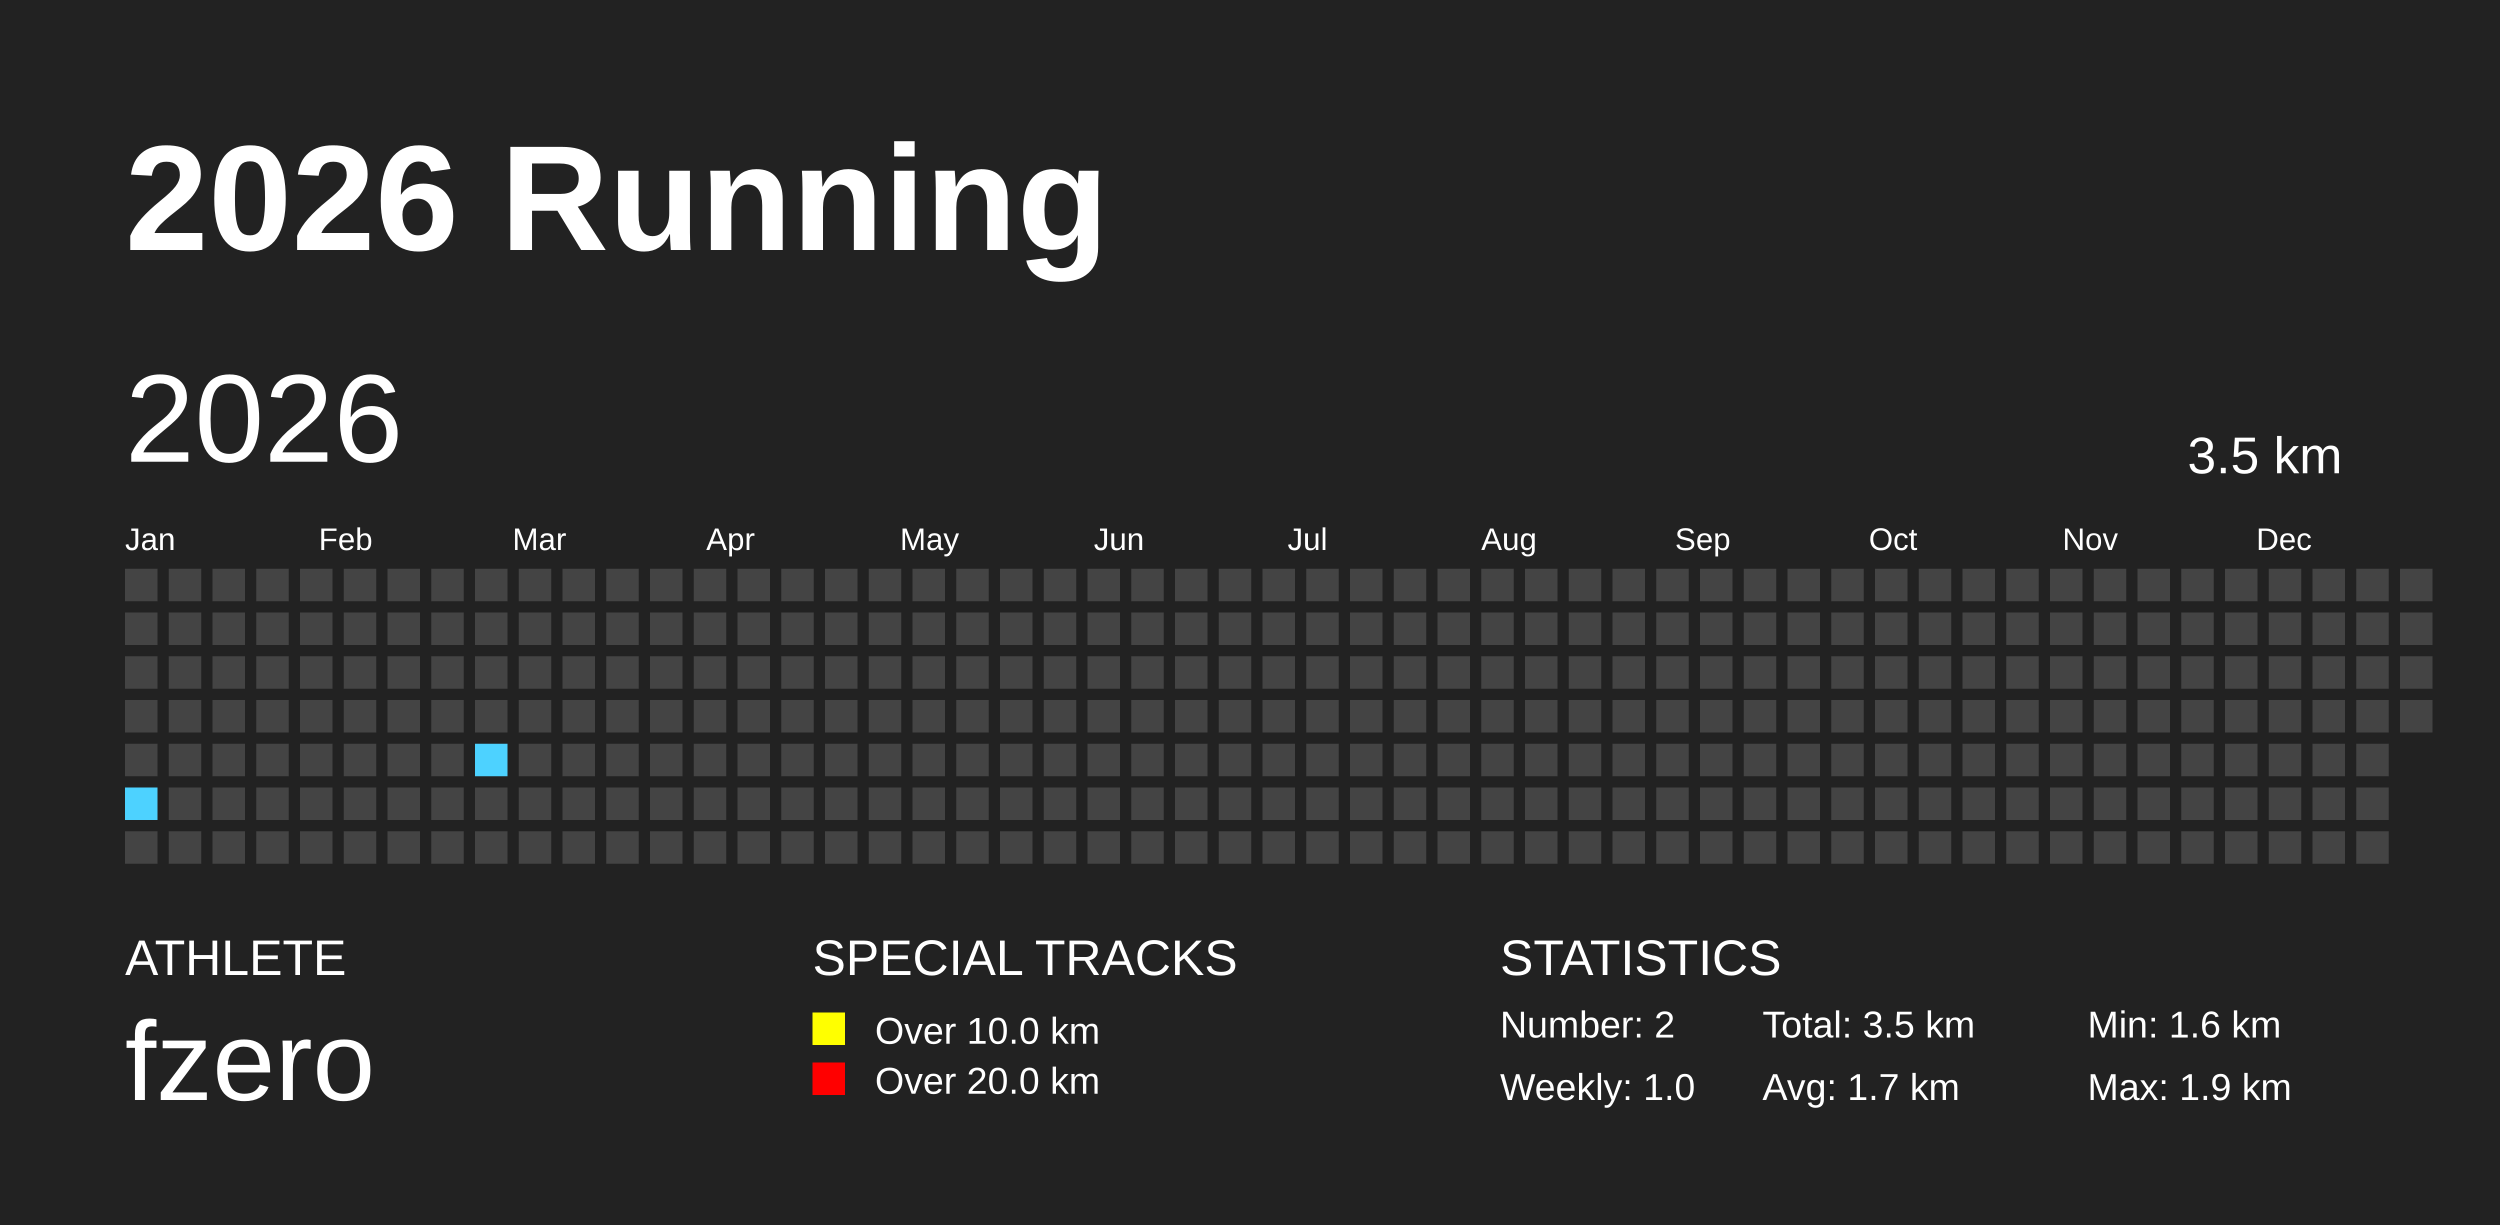
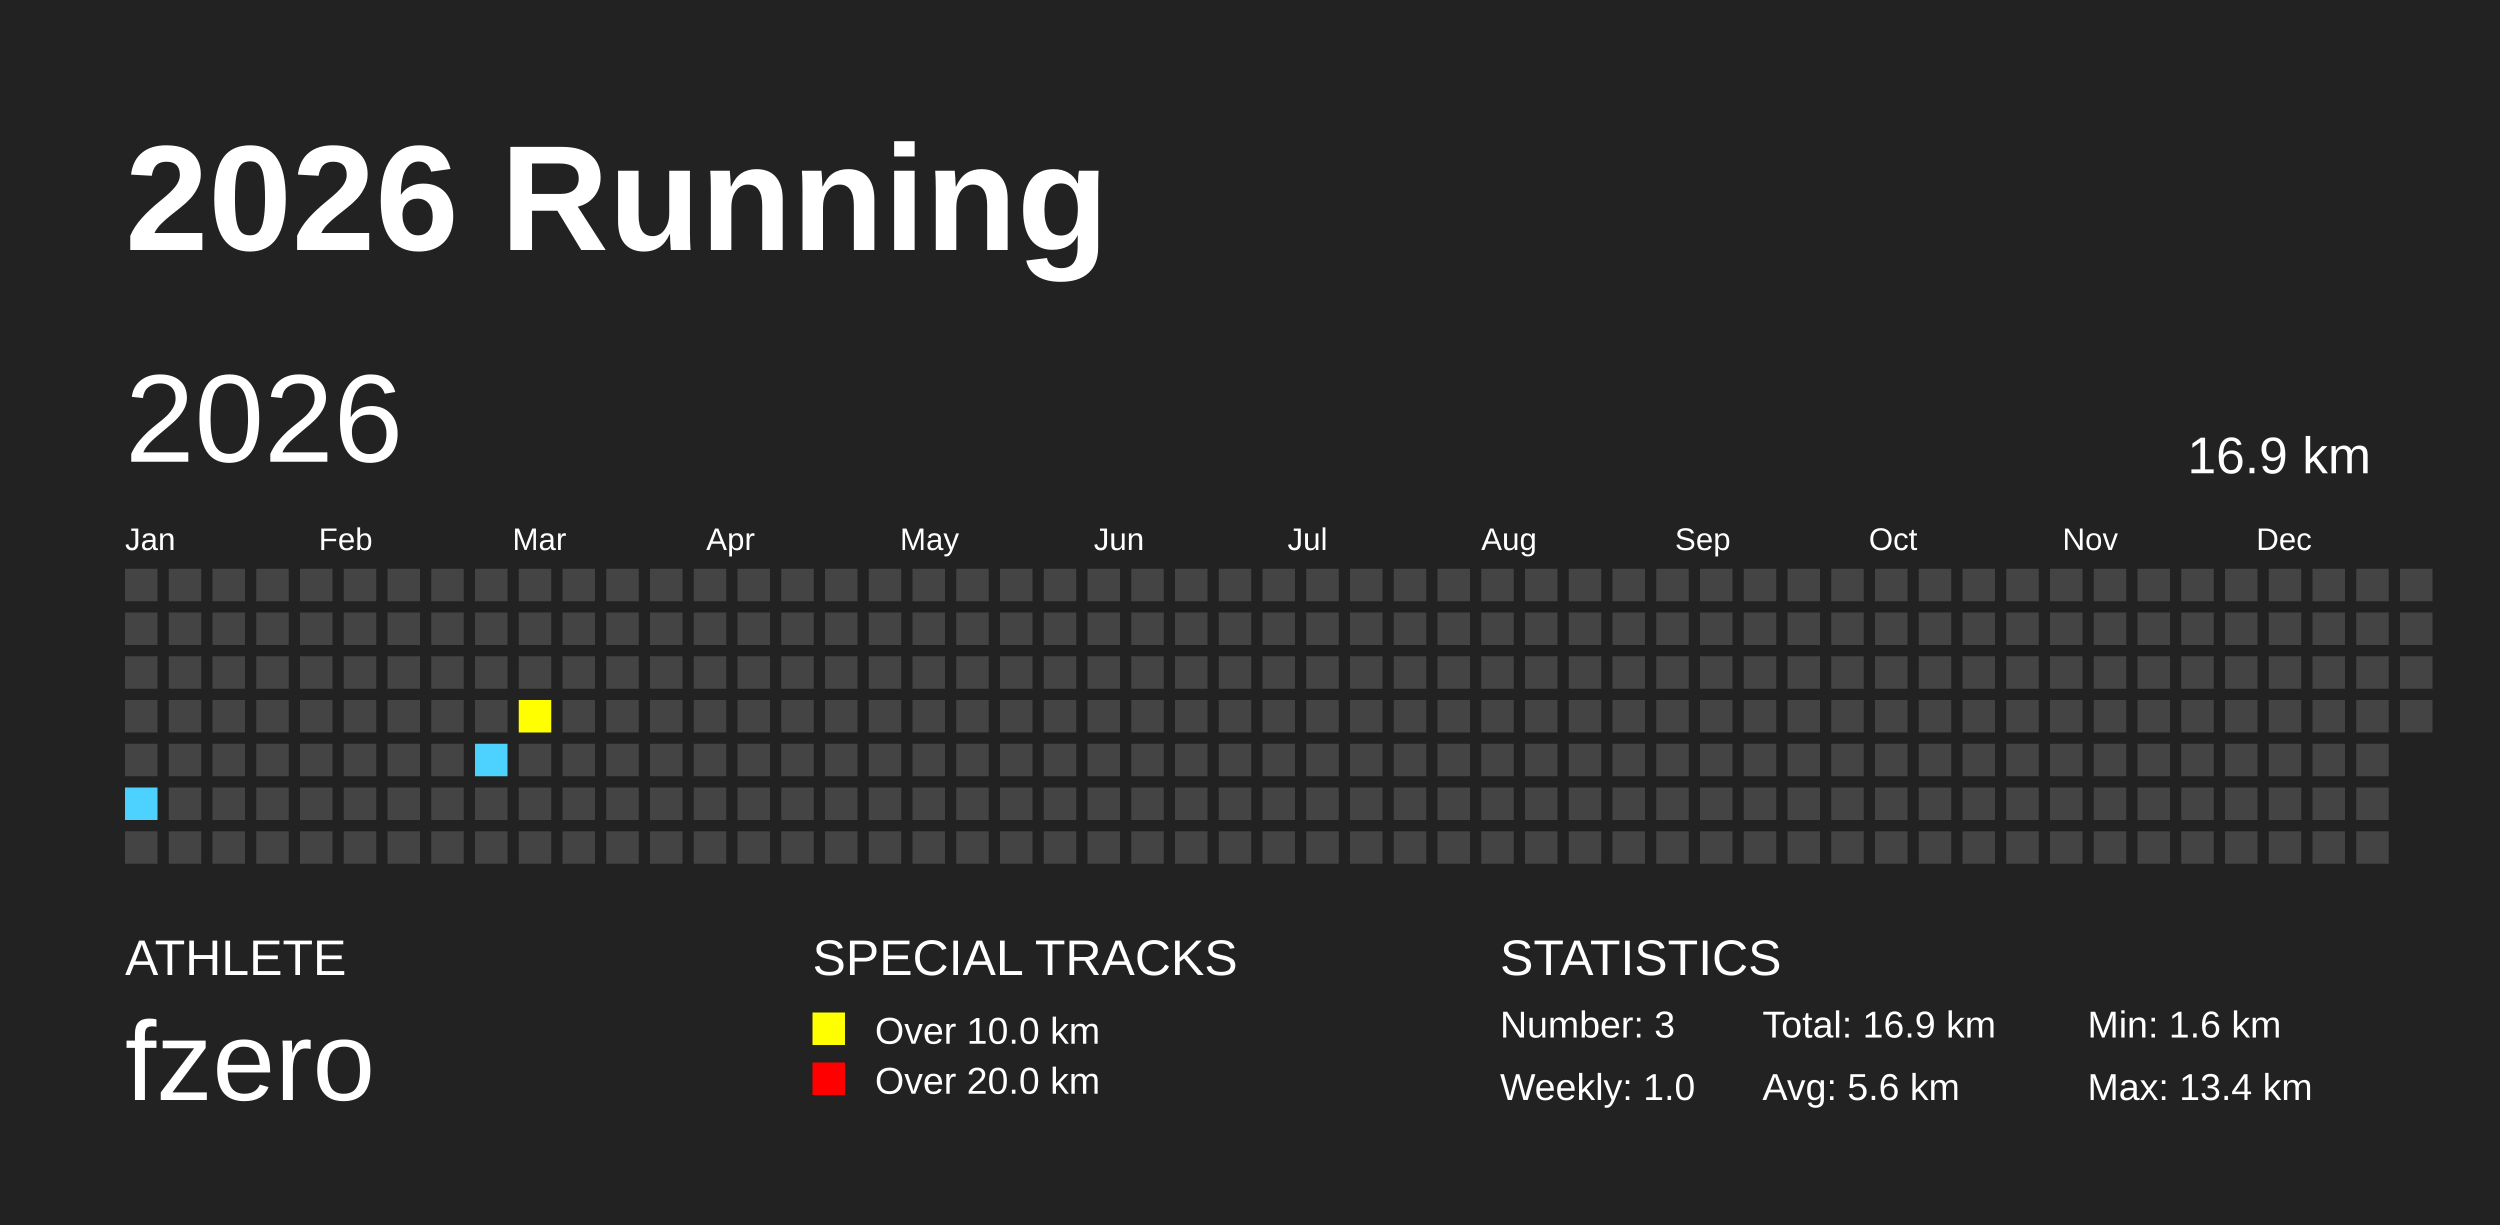
<svg xmlns="http://www.w3.org/2000/svg" baseProfile="full" height="98mm" version="1.1" viewBox="0,0,200,98" width="200mm">
  <defs />
  <rect fill="#222222" height="98" width="200" x="0" y="0" />
  <text fill="#FFFFFF" style="font-size:12px; font-family:Arial; font-weight:bold;" x="10" y="20">2026 Running</text>
  <text fill="#FFFFFF" style="font-size:4px; font-family:Arial" x="10" y="78">ATHLETE</text>
  <text fill="#FFFFFF" style="font-size:9px; font-family:Arial" x="10" y="88">fzero</text>
  <text fill="#FFFFFF" style="font-size:4px; font-family:Arial" x="65" y="78">SPECIAL TRACKS</text>
  <rect fill="yellow" height="2.6" width="2.6" x="65" y="81" />
  <text fill="#FFFFFF" style="font-size:3px; font-family:Arial" x="70" y="83.5">Over 10.0 km</text>
  <rect fill="red" height="2.6" width="2.6" x="65" y="85" />
  <text fill="#FFFFFF" style="font-size:3px; font-family:Arial" x="70" y="87.5">Over 20.0 km</text>
  <text fill="#FFFFFF" style="font-size:4px; font-family:Arial" x="120" y="78">STATISTICS</text>
-   <text fill="#FFFFFF" style="font-size:3px; font-family:Arial" x="120" y="83">Number: 2</text>
+   <text fill="#FFFFFF" style="font-size:3px; font-family:Arial" x="120" y="83">Number: 3</text>
  <text fill="#FFFFFF" style="font-size:3px; font-family:Arial" x="120" y="88">Weekly: 1.0</text>
-   <text fill="#FFFFFF" style="font-size:3px; font-family:Arial" x="141" y="83">Total: 3.5 km</text>
-   <text fill="#FFFFFF" style="font-size:3px; font-family:Arial" x="141" y="88">Avg: 1.7 km</text>
+   <text fill="#FFFFFF" style="font-size:3px; font-family:Arial" x="141" y="83">Total: 16.9 km</text>
+   <text fill="#FFFFFF" style="font-size:3px; font-family:Arial" x="141" y="88">Avg: 5.6 km</text>
  <text fill="#FFFFFF" style="font-size:3px; font-family:Arial" x="167" y="83">Min: 1.6 km</text>
-   <text fill="#FFFFFF" style="font-size:3px; font-family:Arial" x="167" y="88">Max: 1.9 km</text>
+   <text fill="#FFFFFF" style="font-size:3px; font-family:Arial" x="167" y="88">Max: 13.4 km</text>
  <text dominant-baseline="hanging" fill="#FFFFFF" style="font-size:10.0px; font-family:Arial;" x="10" y="30">2026</text>
-   <text dominant-baseline="hanging" fill="#FFFFFF" style="font-size:4.125px; font-family:Arial;" x="175" y="35">3.5 km</text>
+   <text dominant-baseline="hanging" fill="#FFFFFF" style="font-size:4.125px; font-family:Arial;" x="175" y="35">16.9 km</text>
  <text fill="#FFFFFF" style="font-size:2.5px; font-family:Arial" x="10.0" y="44">Jan</text>
  <text fill="#FFFFFF" style="font-size:2.5px; font-family:Arial" x="25.5" y="44">Feb</text>
  <text fill="#FFFFFF" style="font-size:2.5px; font-family:Arial" x="41.0" y="44">Mar</text>
  <text fill="#FFFFFF" style="font-size:2.5px; font-family:Arial" x="56.5" y="44">Apr</text>
  <text fill="#FFFFFF" style="font-size:2.5px; font-family:Arial" x="72.0" y="44">May</text>
  <text fill="#FFFFFF" style="font-size:2.5px; font-family:Arial" x="87.5" y="44">Jun</text>
  <text fill="#FFFFFF" style="font-size:2.5px; font-family:Arial" x="103.0" y="44">Jul</text>
  <text fill="#FFFFFF" style="font-size:2.5px; font-family:Arial" x="118.5" y="44">Aug</text>
  <text fill="#FFFFFF" style="font-size:2.5px; font-family:Arial" x="134.0" y="44">Sep</text>
  <text fill="#FFFFFF" style="font-size:2.5px; font-family:Arial" x="149.5" y="44">Oct</text>
  <text fill="#FFFFFF" style="font-size:2.5px; font-family:Arial" x="165.0" y="44">Nov</text>
  <text fill="#FFFFFF" style="font-size:2.5px; font-family:Arial" x="180.5" y="44">Dec</text>
  <rect fill="#444444" height="2.6" width="2.6" x="10.0" y="45.5" />
  <rect fill="#444444" height="2.6" width="2.6" x="10.0" y="49.0" />
  <rect fill="#444444" height="2.6" width="2.6" x="10.0" y="52.5" />
  <rect fill="#444444" height="2.6" width="2.6" x="10.0" y="56.0" />
  <rect fill="#444444" height="2.6" width="2.6" x="10.0" y="59.5" />
  <rect fill="#4DD2FF" height="2.6" width="2.6" x="10.0" y="63.0" />
  <rect fill="#444444" height="2.6" width="2.6" x="10.0" y="66.5" />
  <rect fill="#444444" height="2.6" width="2.6" x="13.5" y="45.5" />
  <rect fill="#444444" height="2.6" width="2.6" x="13.5" y="49.0" />
  <rect fill="#444444" height="2.6" width="2.6" x="13.5" y="52.5" />
  <rect fill="#444444" height="2.6" width="2.6" x="13.5" y="56.0" />
  <rect fill="#444444" height="2.6" width="2.6" x="13.5" y="59.5" />
  <rect fill="#444444" height="2.6" width="2.6" x="13.5" y="63.0" />
  <rect fill="#444444" height="2.6" width="2.6" x="13.5" y="66.5" />
  <rect fill="#444444" height="2.6" width="2.6" x="17.0" y="45.5" />
  <rect fill="#444444" height="2.6" width="2.6" x="17.0" y="49.0" />
  <rect fill="#444444" height="2.6" width="2.6" x="17.0" y="52.5" />
  <rect fill="#444444" height="2.6" width="2.6" x="17.0" y="56.0" />
  <rect fill="#444444" height="2.6" width="2.6" x="17.0" y="59.5" />
  <rect fill="#444444" height="2.6" width="2.6" x="17.0" y="63.0" />
  <rect fill="#444444" height="2.6" width="2.6" x="17.0" y="66.5" />
  <rect fill="#444444" height="2.6" width="2.6" x="20.5" y="45.5" />
  <rect fill="#444444" height="2.6" width="2.6" x="20.5" y="49.0" />
  <rect fill="#444444" height="2.6" width="2.6" x="20.5" y="52.5" />
  <rect fill="#444444" height="2.6" width="2.6" x="20.5" y="56.0" />
  <rect fill="#444444" height="2.6" width="2.6" x="20.5" y="59.5" />
  <rect fill="#444444" height="2.6" width="2.6" x="20.5" y="63.0" />
  <rect fill="#444444" height="2.6" width="2.6" x="20.5" y="66.5" />
  <rect fill="#444444" height="2.6" width="2.6" x="24.0" y="45.5" />
  <rect fill="#444444" height="2.6" width="2.6" x="24.0" y="49.0" />
  <rect fill="#444444" height="2.6" width="2.6" x="24.0" y="52.5" />
  <rect fill="#444444" height="2.6" width="2.6" x="24.0" y="56.0" />
  <rect fill="#444444" height="2.6" width="2.6" x="24.0" y="59.5" />
  <rect fill="#444444" height="2.6" width="2.6" x="24.0" y="63.0" />
  <rect fill="#444444" height="2.6" width="2.6" x="24.0" y="66.5" />
  <rect fill="#444444" height="2.6" width="2.6" x="27.5" y="45.5" />
  <rect fill="#444444" height="2.6" width="2.6" x="27.5" y="49.0" />
  <rect fill="#444444" height="2.6" width="2.6" x="27.5" y="52.5" />
  <rect fill="#444444" height="2.6" width="2.6" x="27.5" y="56.0" />
  <rect fill="#444444" height="2.6" width="2.6" x="27.5" y="59.5" />
  <rect fill="#444444" height="2.6" width="2.6" x="27.5" y="63.0" />
  <rect fill="#444444" height="2.6" width="2.6" x="27.5" y="66.5" />
  <rect fill="#444444" height="2.6" width="2.6" x="31.0" y="45.5" />
  <rect fill="#444444" height="2.6" width="2.6" x="31.0" y="49.0" />
  <rect fill="#444444" height="2.6" width="2.6" x="31.0" y="52.5" />
  <rect fill="#444444" height="2.6" width="2.6" x="31.0" y="56.0" />
  <rect fill="#444444" height="2.6" width="2.6" x="31.0" y="59.5" />
  <rect fill="#444444" height="2.6" width="2.6" x="31.0" y="63.0" />
  <rect fill="#444444" height="2.6" width="2.6" x="31.0" y="66.5" />
  <rect fill="#444444" height="2.6" width="2.6" x="34.5" y="45.5" />
  <rect fill="#444444" height="2.6" width="2.6" x="34.5" y="49.0" />
  <rect fill="#444444" height="2.6" width="2.6" x="34.5" y="52.5" />
  <rect fill="#444444" height="2.6" width="2.6" x="34.5" y="56.0" />
  <rect fill="#444444" height="2.6" width="2.6" x="34.5" y="59.5" />
  <rect fill="#444444" height="2.6" width="2.6" x="34.5" y="63.0" />
  <rect fill="#444444" height="2.6" width="2.6" x="34.5" y="66.5" />
  <rect fill="#444444" height="2.6" width="2.6" x="38.0" y="45.5" />
  <rect fill="#444444" height="2.6" width="2.6" x="38.0" y="49.0" />
  <rect fill="#444444" height="2.6" width="2.6" x="38.0" y="52.5" />
  <rect fill="#444444" height="2.6" width="2.6" x="38.0" y="56.0" />
  <rect fill="#4DD2FF" height="2.6" width="2.6" x="38.0" y="59.5" />
  <rect fill="#444444" height="2.6" width="2.6" x="38.0" y="63.0" />
  <rect fill="#444444" height="2.6" width="2.6" x="38.0" y="66.5" />
  <rect fill="#444444" height="2.6" width="2.6" x="41.5" y="45.5" />
  <rect fill="#444444" height="2.6" width="2.6" x="41.5" y="49.0" />
  <rect fill="#444444" height="2.6" width="2.6" x="41.5" y="52.5" />
-   <rect fill="#444444" height="2.6" width="2.6" x="41.5" y="56.0" />
+   <rect fill="yellow" height="2.6" width="2.6" x="41.5" y="56.0" />
  <rect fill="#444444" height="2.6" width="2.6" x="41.5" y="59.5" />
  <rect fill="#444444" height="2.6" width="2.6" x="41.5" y="63.0" />
  <rect fill="#444444" height="2.6" width="2.6" x="41.5" y="66.5" />
  <rect fill="#444444" height="2.6" width="2.6" x="45.0" y="45.5" />
  <rect fill="#444444" height="2.6" width="2.6" x="45.0" y="49.0" />
  <rect fill="#444444" height="2.6" width="2.6" x="45.0" y="52.5" />
  <rect fill="#444444" height="2.6" width="2.6" x="45.0" y="56.0" />
  <rect fill="#444444" height="2.6" width="2.6" x="45.0" y="59.5" />
  <rect fill="#444444" height="2.6" width="2.6" x="45.0" y="63.0" />
  <rect fill="#444444" height="2.6" width="2.6" x="45.0" y="66.5" />
  <rect fill="#444444" height="2.6" width="2.6" x="48.5" y="45.5" />
  <rect fill="#444444" height="2.6" width="2.6" x="48.5" y="49.0" />
  <rect fill="#444444" height="2.6" width="2.6" x="48.5" y="52.5" />
  <rect fill="#444444" height="2.6" width="2.6" x="48.5" y="56.0" />
  <rect fill="#444444" height="2.6" width="2.6" x="48.5" y="59.5" />
  <rect fill="#444444" height="2.6" width="2.6" x="48.5" y="63.0" />
  <rect fill="#444444" height="2.6" width="2.6" x="48.5" y="66.5" />
  <rect fill="#444444" height="2.6" width="2.6" x="52.0" y="45.5" />
  <rect fill="#444444" height="2.6" width="2.6" x="52.0" y="49.0" />
  <rect fill="#444444" height="2.6" width="2.6" x="52.0" y="52.5" />
  <rect fill="#444444" height="2.6" width="2.6" x="52.0" y="56.0" />
  <rect fill="#444444" height="2.6" width="2.6" x="52.0" y="59.5" />
  <rect fill="#444444" height="2.6" width="2.6" x="52.0" y="63.0" />
  <rect fill="#444444" height="2.6" width="2.6" x="52.0" y="66.5" />
  <rect fill="#444444" height="2.6" width="2.6" x="55.5" y="45.5" />
  <rect fill="#444444" height="2.6" width="2.6" x="55.5" y="49.0" />
  <rect fill="#444444" height="2.6" width="2.6" x="55.5" y="52.5" />
  <rect fill="#444444" height="2.6" width="2.6" x="55.5" y="56.0" />
  <rect fill="#444444" height="2.6" width="2.6" x="55.5" y="59.5" />
  <rect fill="#444444" height="2.6" width="2.6" x="55.5" y="63.0" />
  <rect fill="#444444" height="2.6" width="2.6" x="55.5" y="66.5" />
  <rect fill="#444444" height="2.6" width="2.6" x="59.0" y="45.5" />
  <rect fill="#444444" height="2.6" width="2.6" x="59.0" y="49.0" />
  <rect fill="#444444" height="2.6" width="2.6" x="59.0" y="52.5" />
  <rect fill="#444444" height="2.6" width="2.6" x="59.0" y="56.0" />
  <rect fill="#444444" height="2.6" width="2.6" x="59.0" y="59.5" />
  <rect fill="#444444" height="2.6" width="2.6" x="59.0" y="63.0" />
  <rect fill="#444444" height="2.6" width="2.6" x="59.0" y="66.5" />
  <rect fill="#444444" height="2.6" width="2.6" x="62.5" y="45.5" />
  <rect fill="#444444" height="2.6" width="2.6" x="62.5" y="49.0" />
  <rect fill="#444444" height="2.6" width="2.6" x="62.5" y="52.5" />
  <rect fill="#444444" height="2.6" width="2.6" x="62.5" y="56.0" />
  <rect fill="#444444" height="2.6" width="2.6" x="62.5" y="59.5" />
  <rect fill="#444444" height="2.6" width="2.6" x="62.5" y="63.0" />
  <rect fill="#444444" height="2.6" width="2.6" x="62.5" y="66.5" />
  <rect fill="#444444" height="2.6" width="2.6" x="66.0" y="45.5" />
  <rect fill="#444444" height="2.6" width="2.6" x="66.0" y="49.0" />
  <rect fill="#444444" height="2.6" width="2.6" x="66.0" y="52.5" />
  <rect fill="#444444" height="2.6" width="2.6" x="66.0" y="56.0" />
  <rect fill="#444444" height="2.6" width="2.6" x="66.0" y="59.5" />
  <rect fill="#444444" height="2.6" width="2.6" x="66.0" y="63.0" />
  <rect fill="#444444" height="2.6" width="2.6" x="66.0" y="66.5" />
  <rect fill="#444444" height="2.6" width="2.6" x="69.5" y="45.5" />
  <rect fill="#444444" height="2.6" width="2.6" x="69.5" y="49.0" />
  <rect fill="#444444" height="2.6" width="2.6" x="69.5" y="52.5" />
  <rect fill="#444444" height="2.6" width="2.6" x="69.5" y="56.0" />
  <rect fill="#444444" height="2.6" width="2.6" x="69.5" y="59.5" />
  <rect fill="#444444" height="2.6" width="2.6" x="69.5" y="63.0" />
  <rect fill="#444444" height="2.6" width="2.6" x="69.5" y="66.5" />
  <rect fill="#444444" height="2.6" width="2.6" x="73.0" y="45.5" />
  <rect fill="#444444" height="2.6" width="2.6" x="73.0" y="49.0" />
  <rect fill="#444444" height="2.6" width="2.6" x="73.0" y="52.5" />
  <rect fill="#444444" height="2.6" width="2.6" x="73.0" y="56.0" />
  <rect fill="#444444" height="2.6" width="2.6" x="73.0" y="59.5" />
  <rect fill="#444444" height="2.6" width="2.6" x="73.0" y="63.0" />
  <rect fill="#444444" height="2.6" width="2.6" x="73.0" y="66.5" />
  <rect fill="#444444" height="2.6" width="2.6" x="76.5" y="45.5" />
  <rect fill="#444444" height="2.6" width="2.6" x="76.5" y="49.0" />
  <rect fill="#444444" height="2.6" width="2.6" x="76.5" y="52.5" />
  <rect fill="#444444" height="2.6" width="2.6" x="76.5" y="56.0" />
  <rect fill="#444444" height="2.6" width="2.6" x="76.5" y="59.5" />
  <rect fill="#444444" height="2.6" width="2.6" x="76.5" y="63.0" />
  <rect fill="#444444" height="2.6" width="2.6" x="76.5" y="66.5" />
  <rect fill="#444444" height="2.6" width="2.6" x="80.0" y="45.5" />
  <rect fill="#444444" height="2.6" width="2.6" x="80.0" y="49.0" />
  <rect fill="#444444" height="2.6" width="2.6" x="80.0" y="52.5" />
  <rect fill="#444444" height="2.6" width="2.6" x="80.0" y="56.0" />
  <rect fill="#444444" height="2.6" width="2.6" x="80.0" y="59.5" />
  <rect fill="#444444" height="2.6" width="2.6" x="80.0" y="63.0" />
  <rect fill="#444444" height="2.6" width="2.6" x="80.0" y="66.5" />
  <rect fill="#444444" height="2.6" width="2.6" x="83.5" y="45.5" />
  <rect fill="#444444" height="2.6" width="2.6" x="83.5" y="49.0" />
  <rect fill="#444444" height="2.6" width="2.6" x="83.5" y="52.5" />
  <rect fill="#444444" height="2.6" width="2.6" x="83.5" y="56.0" />
  <rect fill="#444444" height="2.6" width="2.6" x="83.5" y="59.5" />
  <rect fill="#444444" height="2.6" width="2.6" x="83.5" y="63.0" />
  <rect fill="#444444" height="2.6" width="2.6" x="83.5" y="66.5" />
  <rect fill="#444444" height="2.6" width="2.6" x="87.0" y="45.5" />
  <rect fill="#444444" height="2.6" width="2.6" x="87.0" y="49.0" />
  <rect fill="#444444" height="2.6" width="2.6" x="87.0" y="52.5" />
  <rect fill="#444444" height="2.6" width="2.6" x="87.0" y="56.0" />
  <rect fill="#444444" height="2.6" width="2.6" x="87.0" y="59.5" />
  <rect fill="#444444" height="2.6" width="2.6" x="87.0" y="63.0" />
  <rect fill="#444444" height="2.6" width="2.6" x="87.0" y="66.5" />
  <rect fill="#444444" height="2.6" width="2.6" x="90.5" y="45.5" />
  <rect fill="#444444" height="2.6" width="2.6" x="90.5" y="49.0" />
  <rect fill="#444444" height="2.6" width="2.6" x="90.5" y="52.5" />
  <rect fill="#444444" height="2.6" width="2.6" x="90.5" y="56.0" />
  <rect fill="#444444" height="2.6" width="2.6" x="90.5" y="59.5" />
  <rect fill="#444444" height="2.6" width="2.6" x="90.5" y="63.0" />
  <rect fill="#444444" height="2.6" width="2.6" x="90.5" y="66.5" />
  <rect fill="#444444" height="2.6" width="2.6" x="94.0" y="45.5" />
  <rect fill="#444444" height="2.6" width="2.6" x="94.0" y="49.0" />
  <rect fill="#444444" height="2.6" width="2.6" x="94.0" y="52.5" />
  <rect fill="#444444" height="2.6" width="2.6" x="94.0" y="56.0" />
  <rect fill="#444444" height="2.6" width="2.6" x="94.0" y="59.5" />
  <rect fill="#444444" height="2.6" width="2.6" x="94.0" y="63.0" />
  <rect fill="#444444" height="2.6" width="2.6" x="94.0" y="66.5" />
  <rect fill="#444444" height="2.6" width="2.6" x="97.5" y="45.5" />
  <rect fill="#444444" height="2.6" width="2.6" x="97.5" y="49.0" />
  <rect fill="#444444" height="2.6" width="2.6" x="97.5" y="52.5" />
  <rect fill="#444444" height="2.6" width="2.6" x="97.5" y="56.0" />
  <rect fill="#444444" height="2.6" width="2.6" x="97.5" y="59.5" />
  <rect fill="#444444" height="2.6" width="2.6" x="97.5" y="63.0" />
  <rect fill="#444444" height="2.6" width="2.6" x="97.5" y="66.5" />
  <rect fill="#444444" height="2.6" width="2.6" x="101.0" y="45.5" />
  <rect fill="#444444" height="2.6" width="2.6" x="101.0" y="49.0" />
  <rect fill="#444444" height="2.6" width="2.6" x="101.0" y="52.5" />
  <rect fill="#444444" height="2.6" width="2.6" x="101.0" y="56.0" />
  <rect fill="#444444" height="2.6" width="2.6" x="101.0" y="59.5" />
  <rect fill="#444444" height="2.6" width="2.6" x="101.0" y="63.0" />
  <rect fill="#444444" height="2.6" width="2.6" x="101.0" y="66.5" />
  <rect fill="#444444" height="2.6" width="2.6" x="104.5" y="45.5" />
  <rect fill="#444444" height="2.6" width="2.6" x="104.5" y="49.0" />
  <rect fill="#444444" height="2.6" width="2.6" x="104.5" y="52.5" />
  <rect fill="#444444" height="2.6" width="2.6" x="104.5" y="56.0" />
  <rect fill="#444444" height="2.6" width="2.6" x="104.5" y="59.5" />
  <rect fill="#444444" height="2.6" width="2.6" x="104.5" y="63.0" />
  <rect fill="#444444" height="2.6" width="2.6" x="104.5" y="66.5" />
  <rect fill="#444444" height="2.6" width="2.6" x="108.0" y="45.5" />
  <rect fill="#444444" height="2.6" width="2.6" x="108.0" y="49.0" />
  <rect fill="#444444" height="2.6" width="2.6" x="108.0" y="52.5" />
  <rect fill="#444444" height="2.6" width="2.6" x="108.0" y="56.0" />
  <rect fill="#444444" height="2.6" width="2.6" x="108.0" y="59.5" />
  <rect fill="#444444" height="2.6" width="2.6" x="108.0" y="63.0" />
  <rect fill="#444444" height="2.6" width="2.6" x="108.0" y="66.5" />
  <rect fill="#444444" height="2.6" width="2.6" x="111.5" y="45.5" />
  <rect fill="#444444" height="2.6" width="2.6" x="111.5" y="49.0" />
  <rect fill="#444444" height="2.6" width="2.6" x="111.5" y="52.5" />
  <rect fill="#444444" height="2.6" width="2.6" x="111.5" y="56.0" />
  <rect fill="#444444" height="2.6" width="2.6" x="111.5" y="59.5" />
  <rect fill="#444444" height="2.6" width="2.6" x="111.5" y="63.0" />
  <rect fill="#444444" height="2.6" width="2.6" x="111.5" y="66.5" />
  <rect fill="#444444" height="2.6" width="2.6" x="115.0" y="45.5" />
  <rect fill="#444444" height="2.6" width="2.6" x="115.0" y="49.0" />
  <rect fill="#444444" height="2.6" width="2.6" x="115.0" y="52.5" />
  <rect fill="#444444" height="2.6" width="2.6" x="115.0" y="56.0" />
  <rect fill="#444444" height="2.6" width="2.6" x="115.0" y="59.5" />
  <rect fill="#444444" height="2.6" width="2.6" x="115.0" y="63.0" />
  <rect fill="#444444" height="2.6" width="2.6" x="115.0" y="66.5" />
  <rect fill="#444444" height="2.6" width="2.6" x="118.5" y="45.5" />
  <rect fill="#444444" height="2.6" width="2.6" x="118.5" y="49.0" />
  <rect fill="#444444" height="2.6" width="2.6" x="118.5" y="52.5" />
  <rect fill="#444444" height="2.6" width="2.6" x="118.5" y="56.0" />
  <rect fill="#444444" height="2.6" width="2.6" x="118.5" y="59.5" />
  <rect fill="#444444" height="2.6" width="2.6" x="118.5" y="63.0" />
  <rect fill="#444444" height="2.6" width="2.6" x="118.5" y="66.5" />
  <rect fill="#444444" height="2.6" width="2.6" x="122.0" y="45.5" />
  <rect fill="#444444" height="2.6" width="2.6" x="122.0" y="49.0" />
  <rect fill="#444444" height="2.6" width="2.6" x="122.0" y="52.5" />
  <rect fill="#444444" height="2.6" width="2.6" x="122.0" y="56.0" />
  <rect fill="#444444" height="2.6" width="2.6" x="122.0" y="59.5" />
  <rect fill="#444444" height="2.6" width="2.6" x="122.0" y="63.0" />
  <rect fill="#444444" height="2.6" width="2.6" x="122.0" y="66.5" />
  <rect fill="#444444" height="2.6" width="2.6" x="125.5" y="45.5" />
  <rect fill="#444444" height="2.6" width="2.6" x="125.5" y="49.0" />
  <rect fill="#444444" height="2.6" width="2.6" x="125.5" y="52.5" />
  <rect fill="#444444" height="2.6" width="2.6" x="125.5" y="56.0" />
  <rect fill="#444444" height="2.6" width="2.6" x="125.5" y="59.5" />
  <rect fill="#444444" height="2.6" width="2.6" x="125.5" y="63.0" />
  <rect fill="#444444" height="2.6" width="2.6" x="125.5" y="66.5" />
  <rect fill="#444444" height="2.6" width="2.6" x="129.0" y="45.5" />
  <rect fill="#444444" height="2.6" width="2.6" x="129.0" y="49.0" />
  <rect fill="#444444" height="2.6" width="2.6" x="129.0" y="52.5" />
  <rect fill="#444444" height="2.6" width="2.6" x="129.0" y="56.0" />
  <rect fill="#444444" height="2.6" width="2.6" x="129.0" y="59.5" />
  <rect fill="#444444" height="2.6" width="2.6" x="129.0" y="63.0" />
  <rect fill="#444444" height="2.6" width="2.6" x="129.0" y="66.5" />
  <rect fill="#444444" height="2.6" width="2.6" x="132.5" y="45.5" />
  <rect fill="#444444" height="2.6" width="2.6" x="132.5" y="49.0" />
  <rect fill="#444444" height="2.6" width="2.6" x="132.5" y="52.5" />
  <rect fill="#444444" height="2.6" width="2.6" x="132.5" y="56.0" />
  <rect fill="#444444" height="2.6" width="2.6" x="132.5" y="59.5" />
  <rect fill="#444444" height="2.6" width="2.6" x="132.5" y="63.0" />
  <rect fill="#444444" height="2.6" width="2.6" x="132.5" y="66.5" />
  <rect fill="#444444" height="2.6" width="2.6" x="136.0" y="45.5" />
  <rect fill="#444444" height="2.6" width="2.6" x="136.0" y="49.0" />
  <rect fill="#444444" height="2.6" width="2.6" x="136.0" y="52.5" />
  <rect fill="#444444" height="2.6" width="2.6" x="136.0" y="56.0" />
  <rect fill="#444444" height="2.6" width="2.6" x="136.0" y="59.5" />
  <rect fill="#444444" height="2.6" width="2.6" x="136.0" y="63.0" />
  <rect fill="#444444" height="2.6" width="2.6" x="136.0" y="66.5" />
  <rect fill="#444444" height="2.6" width="2.6" x="139.5" y="45.5" />
  <rect fill="#444444" height="2.6" width="2.6" x="139.5" y="49.0" />
  <rect fill="#444444" height="2.6" width="2.6" x="139.5" y="52.5" />
  <rect fill="#444444" height="2.6" width="2.6" x="139.5" y="56.0" />
  <rect fill="#444444" height="2.6" width="2.6" x="139.5" y="59.5" />
  <rect fill="#444444" height="2.6" width="2.6" x="139.5" y="63.0" />
  <rect fill="#444444" height="2.6" width="2.6" x="139.5" y="66.5" />
  <rect fill="#444444" height="2.6" width="2.6" x="143.0" y="45.5" />
  <rect fill="#444444" height="2.6" width="2.6" x="143.0" y="49.0" />
  <rect fill="#444444" height="2.6" width="2.6" x="143.0" y="52.5" />
  <rect fill="#444444" height="2.6" width="2.6" x="143.0" y="56.0" />
  <rect fill="#444444" height="2.6" width="2.6" x="143.0" y="59.5" />
  <rect fill="#444444" height="2.6" width="2.6" x="143.0" y="63.0" />
  <rect fill="#444444" height="2.6" width="2.6" x="143.0" y="66.5" />
  <rect fill="#444444" height="2.6" width="2.6" x="146.5" y="45.5" />
  <rect fill="#444444" height="2.6" width="2.6" x="146.5" y="49.0" />
  <rect fill="#444444" height="2.6" width="2.6" x="146.5" y="52.5" />
  <rect fill="#444444" height="2.6" width="2.6" x="146.5" y="56.0" />
  <rect fill="#444444" height="2.6" width="2.6" x="146.5" y="59.5" />
  <rect fill="#444444" height="2.6" width="2.6" x="146.5" y="63.0" />
  <rect fill="#444444" height="2.6" width="2.6" x="146.5" y="66.5" />
  <rect fill="#444444" height="2.6" width="2.6" x="150.0" y="45.5" />
  <rect fill="#444444" height="2.6" width="2.6" x="150.0" y="49.0" />
  <rect fill="#444444" height="2.6" width="2.6" x="150.0" y="52.5" />
  <rect fill="#444444" height="2.6" width="2.6" x="150.0" y="56.0" />
  <rect fill="#444444" height="2.6" width="2.6" x="150.0" y="59.5" />
  <rect fill="#444444" height="2.6" width="2.6" x="150.0" y="63.0" />
  <rect fill="#444444" height="2.6" width="2.6" x="150.0" y="66.5" />
  <rect fill="#444444" height="2.6" width="2.6" x="153.5" y="45.5" />
  <rect fill="#444444" height="2.6" width="2.6" x="153.5" y="49.0" />
  <rect fill="#444444" height="2.6" width="2.6" x="153.5" y="52.5" />
  <rect fill="#444444" height="2.6" width="2.6" x="153.5" y="56.0" />
  <rect fill="#444444" height="2.6" width="2.6" x="153.5" y="59.5" />
  <rect fill="#444444" height="2.6" width="2.6" x="153.5" y="63.0" />
  <rect fill="#444444" height="2.6" width="2.6" x="153.5" y="66.5" />
  <rect fill="#444444" height="2.6" width="2.6" x="157.0" y="45.5" />
  <rect fill="#444444" height="2.6" width="2.6" x="157.0" y="49.0" />
  <rect fill="#444444" height="2.6" width="2.6" x="157.0" y="52.5" />
  <rect fill="#444444" height="2.6" width="2.6" x="157.0" y="56.0" />
  <rect fill="#444444" height="2.6" width="2.6" x="157.0" y="59.5" />
  <rect fill="#444444" height="2.6" width="2.6" x="157.0" y="63.0" />
  <rect fill="#444444" height="2.6" width="2.6" x="157.0" y="66.5" />
  <rect fill="#444444" height="2.6" width="2.6" x="160.5" y="45.5" />
  <rect fill="#444444" height="2.6" width="2.6" x="160.5" y="49.0" />
  <rect fill="#444444" height="2.6" width="2.6" x="160.5" y="52.5" />
  <rect fill="#444444" height="2.6" width="2.6" x="160.5" y="56.0" />
  <rect fill="#444444" height="2.6" width="2.6" x="160.5" y="59.5" />
  <rect fill="#444444" height="2.6" width="2.6" x="160.5" y="63.0" />
  <rect fill="#444444" height="2.6" width="2.6" x="160.5" y="66.5" />
  <rect fill="#444444" height="2.6" width="2.6" x="164.0" y="45.5" />
  <rect fill="#444444" height="2.6" width="2.6" x="164.0" y="49.0" />
  <rect fill="#444444" height="2.6" width="2.6" x="164.0" y="52.5" />
  <rect fill="#444444" height="2.6" width="2.6" x="164.0" y="56.0" />
  <rect fill="#444444" height="2.6" width="2.6" x="164.0" y="59.5" />
  <rect fill="#444444" height="2.6" width="2.6" x="164.0" y="63.0" />
  <rect fill="#444444" height="2.6" width="2.6" x="164.0" y="66.5" />
  <rect fill="#444444" height="2.6" width="2.6" x="167.5" y="45.5" />
  <rect fill="#444444" height="2.6" width="2.6" x="167.5" y="49.0" />
  <rect fill="#444444" height="2.6" width="2.6" x="167.5" y="52.5" />
  <rect fill="#444444" height="2.6" width="2.6" x="167.5" y="56.0" />
  <rect fill="#444444" height="2.6" width="2.6" x="167.5" y="59.5" />
  <rect fill="#444444" height="2.6" width="2.6" x="167.5" y="63.0" />
  <rect fill="#444444" height="2.6" width="2.6" x="167.5" y="66.5" />
  <rect fill="#444444" height="2.6" width="2.6" x="171.0" y="45.5" />
  <rect fill="#444444" height="2.6" width="2.6" x="171.0" y="49.0" />
  <rect fill="#444444" height="2.6" width="2.6" x="171.0" y="52.5" />
  <rect fill="#444444" height="2.6" width="2.6" x="171.0" y="56.0" />
  <rect fill="#444444" height="2.6" width="2.6" x="171.0" y="59.5" />
  <rect fill="#444444" height="2.6" width="2.6" x="171.0" y="63.0" />
  <rect fill="#444444" height="2.6" width="2.6" x="171.0" y="66.5" />
  <rect fill="#444444" height="2.6" width="2.6" x="174.5" y="45.5" />
  <rect fill="#444444" height="2.6" width="2.6" x="174.5" y="49.0" />
  <rect fill="#444444" height="2.6" width="2.6" x="174.5" y="52.5" />
  <rect fill="#444444" height="2.6" width="2.6" x="174.5" y="56.0" />
  <rect fill="#444444" height="2.6" width="2.6" x="174.5" y="59.5" />
  <rect fill="#444444" height="2.6" width="2.6" x="174.5" y="63.0" />
  <rect fill="#444444" height="2.6" width="2.6" x="174.5" y="66.5" />
  <rect fill="#444444" height="2.6" width="2.6" x="178.0" y="45.5" />
  <rect fill="#444444" height="2.6" width="2.6" x="178.0" y="49.0" />
  <rect fill="#444444" height="2.6" width="2.6" x="178.0" y="52.5" />
  <rect fill="#444444" height="2.6" width="2.6" x="178.0" y="56.0" />
  <rect fill="#444444" height="2.6" width="2.6" x="178.0" y="59.5" />
  <rect fill="#444444" height="2.6" width="2.6" x="178.0" y="63.0" />
  <rect fill="#444444" height="2.6" width="2.6" x="178.0" y="66.5" />
  <rect fill="#444444" height="2.6" width="2.6" x="181.5" y="45.5" />
  <rect fill="#444444" height="2.6" width="2.6" x="181.5" y="49.0" />
  <rect fill="#444444" height="2.6" width="2.6" x="181.5" y="52.5" />
  <rect fill="#444444" height="2.6" width="2.6" x="181.5" y="56.0" />
  <rect fill="#444444" height="2.6" width="2.6" x="181.5" y="59.5" />
  <rect fill="#444444" height="2.6" width="2.6" x="181.5" y="63.0" />
  <rect fill="#444444" height="2.6" width="2.6" x="181.5" y="66.5" />
  <rect fill="#444444" height="2.6" width="2.6" x="185.0" y="45.5" />
  <rect fill="#444444" height="2.6" width="2.6" x="185.0" y="49.0" />
  <rect fill="#444444" height="2.6" width="2.6" x="185.0" y="52.5" />
  <rect fill="#444444" height="2.6" width="2.6" x="185.0" y="56.0" />
  <rect fill="#444444" height="2.6" width="2.6" x="185.0" y="59.5" />
  <rect fill="#444444" height="2.6" width="2.6" x="185.0" y="63.0" />
  <rect fill="#444444" height="2.6" width="2.6" x="185.0" y="66.5" />
  <rect fill="#444444" height="2.6" width="2.6" x="188.5" y="45.5" />
  <rect fill="#444444" height="2.6" width="2.6" x="188.5" y="49.0" />
  <rect fill="#444444" height="2.6" width="2.6" x="188.5" y="52.5" />
  <rect fill="#444444" height="2.6" width="2.6" x="188.5" y="56.0" />
  <rect fill="#444444" height="2.6" width="2.6" x="188.5" y="59.5" />
  <rect fill="#444444" height="2.6" width="2.6" x="188.5" y="63.0" />
  <rect fill="#444444" height="2.6" width="2.6" x="188.5" y="66.5" />
  <rect fill="#444444" height="2.6" width="2.6" x="192.0" y="45.5" />
  <rect fill="#444444" height="2.6" width="2.6" x="192.0" y="49.0" />
  <rect fill="#444444" height="2.6" width="2.6" x="192.0" y="52.5" />
  <rect fill="#444444" height="2.6" width="2.6" x="192.0" y="56.0" />
</svg>
